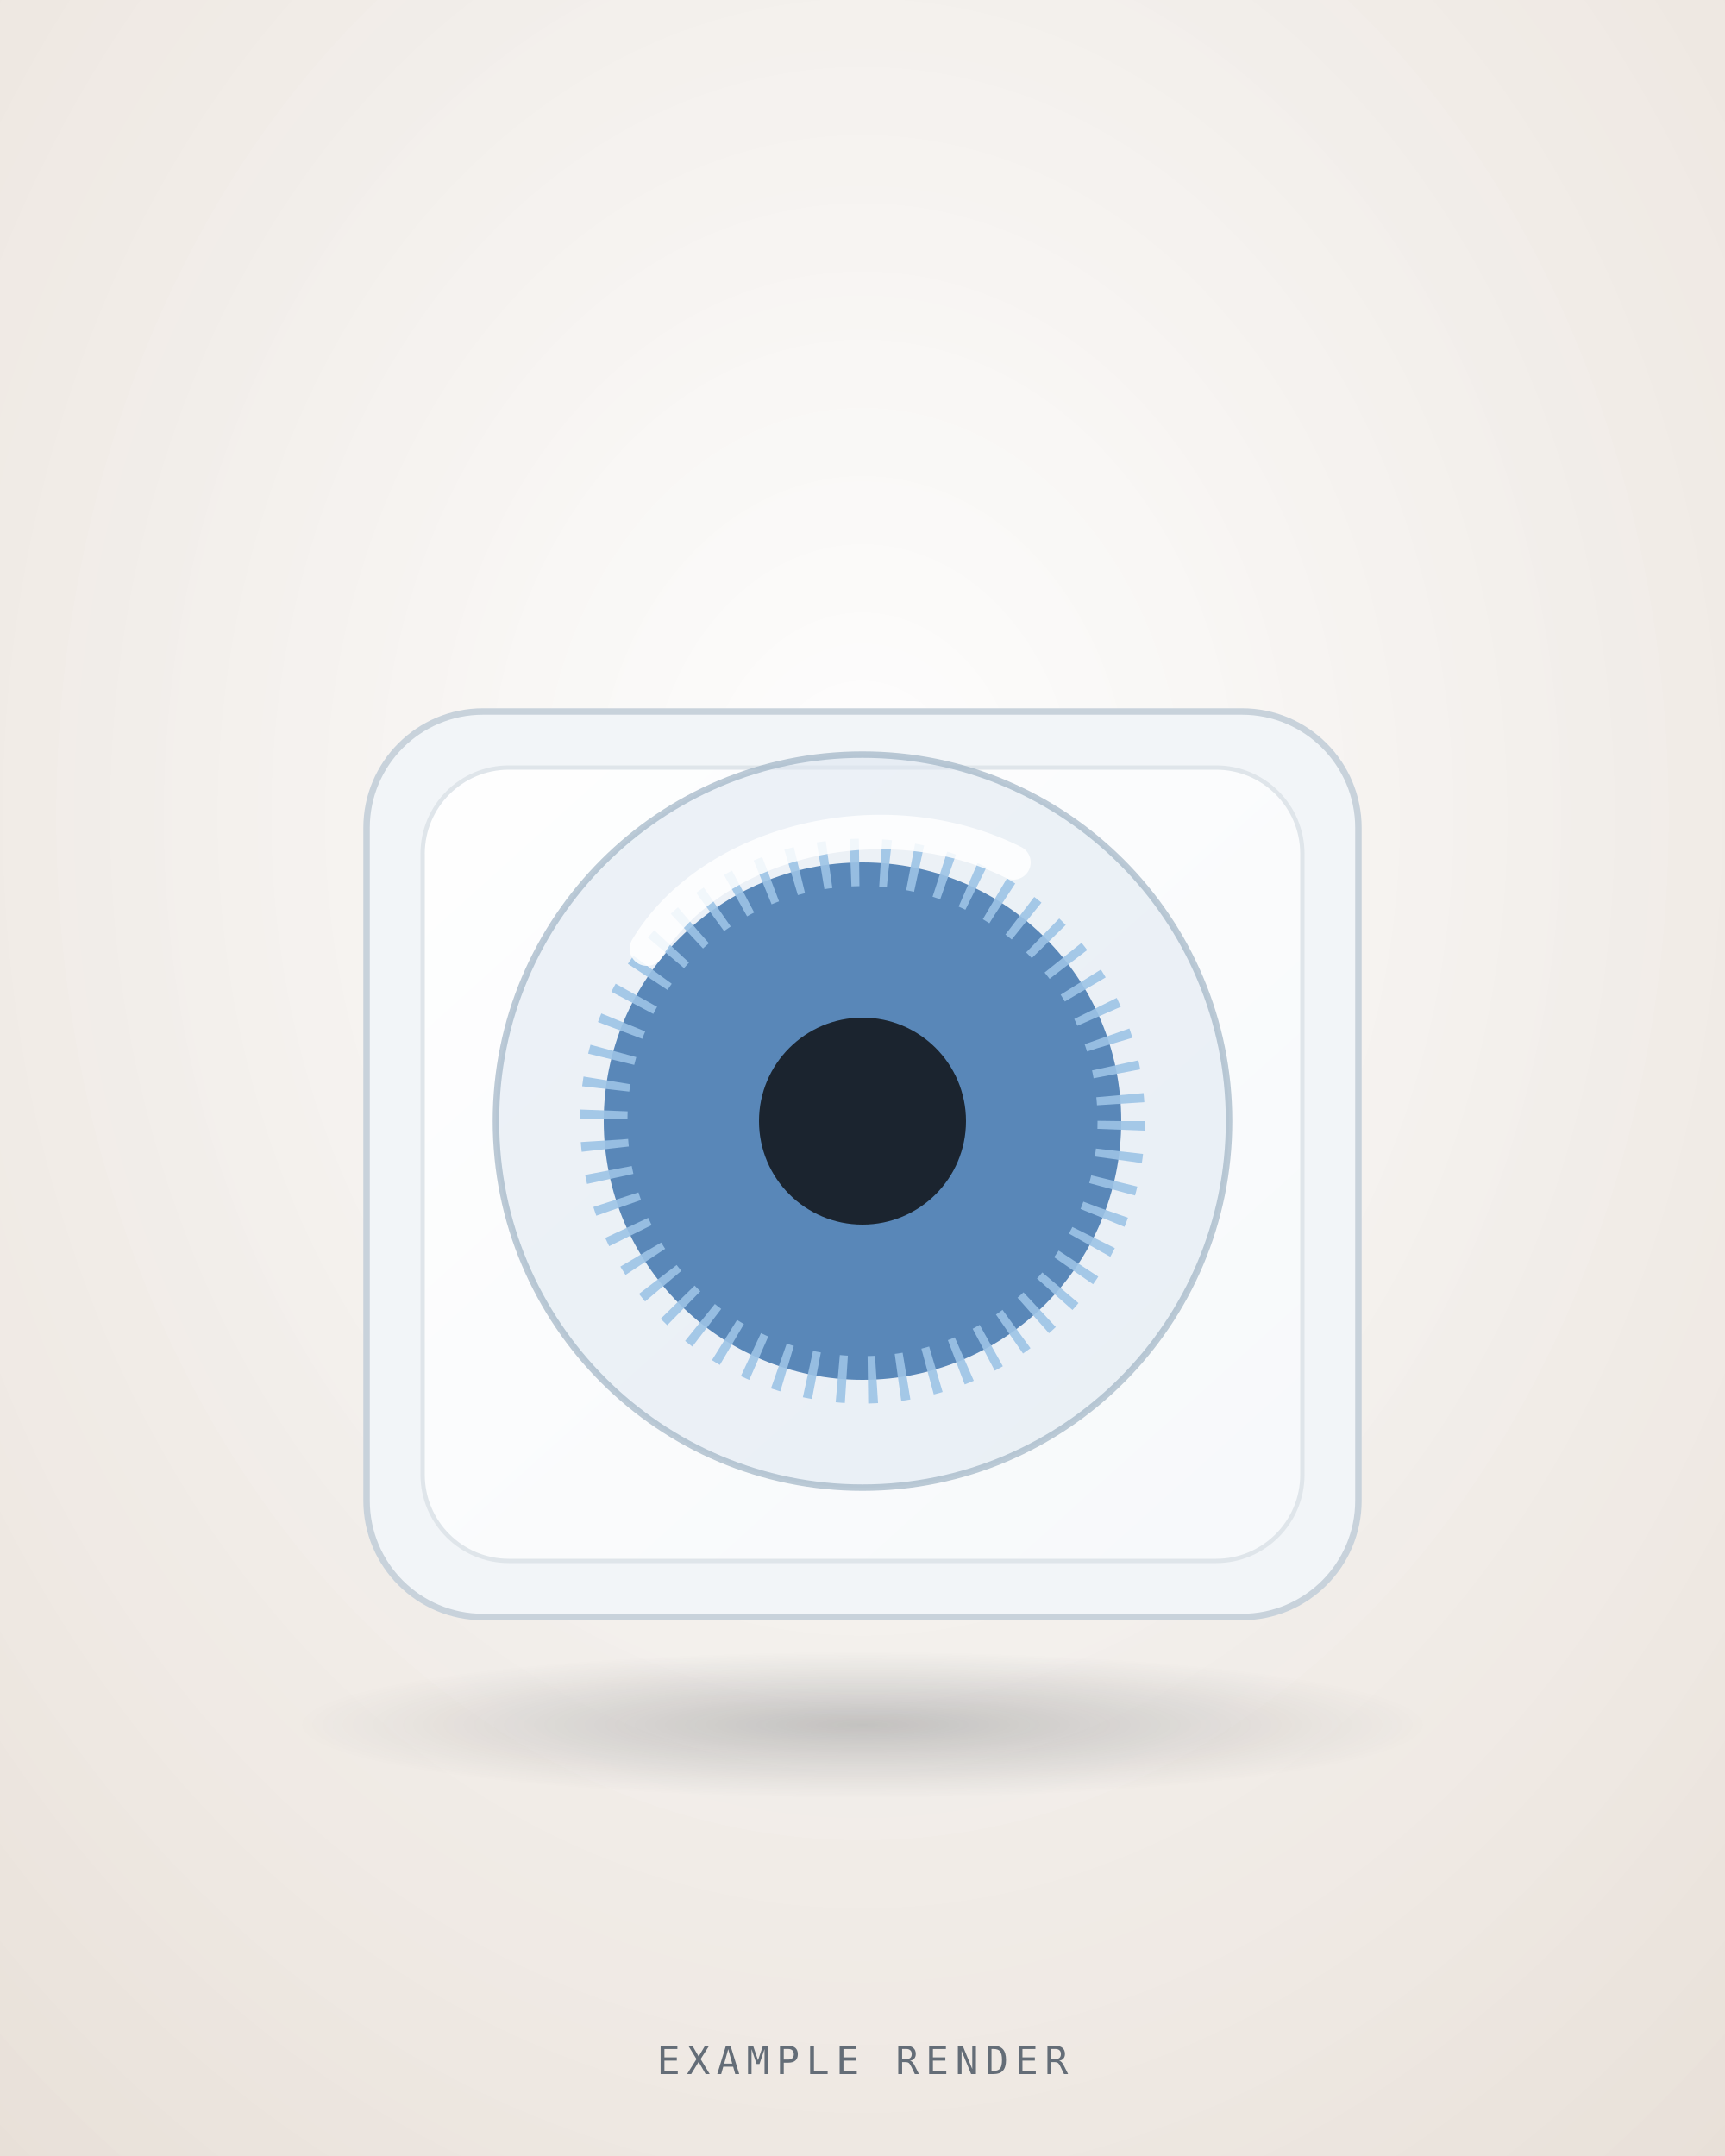
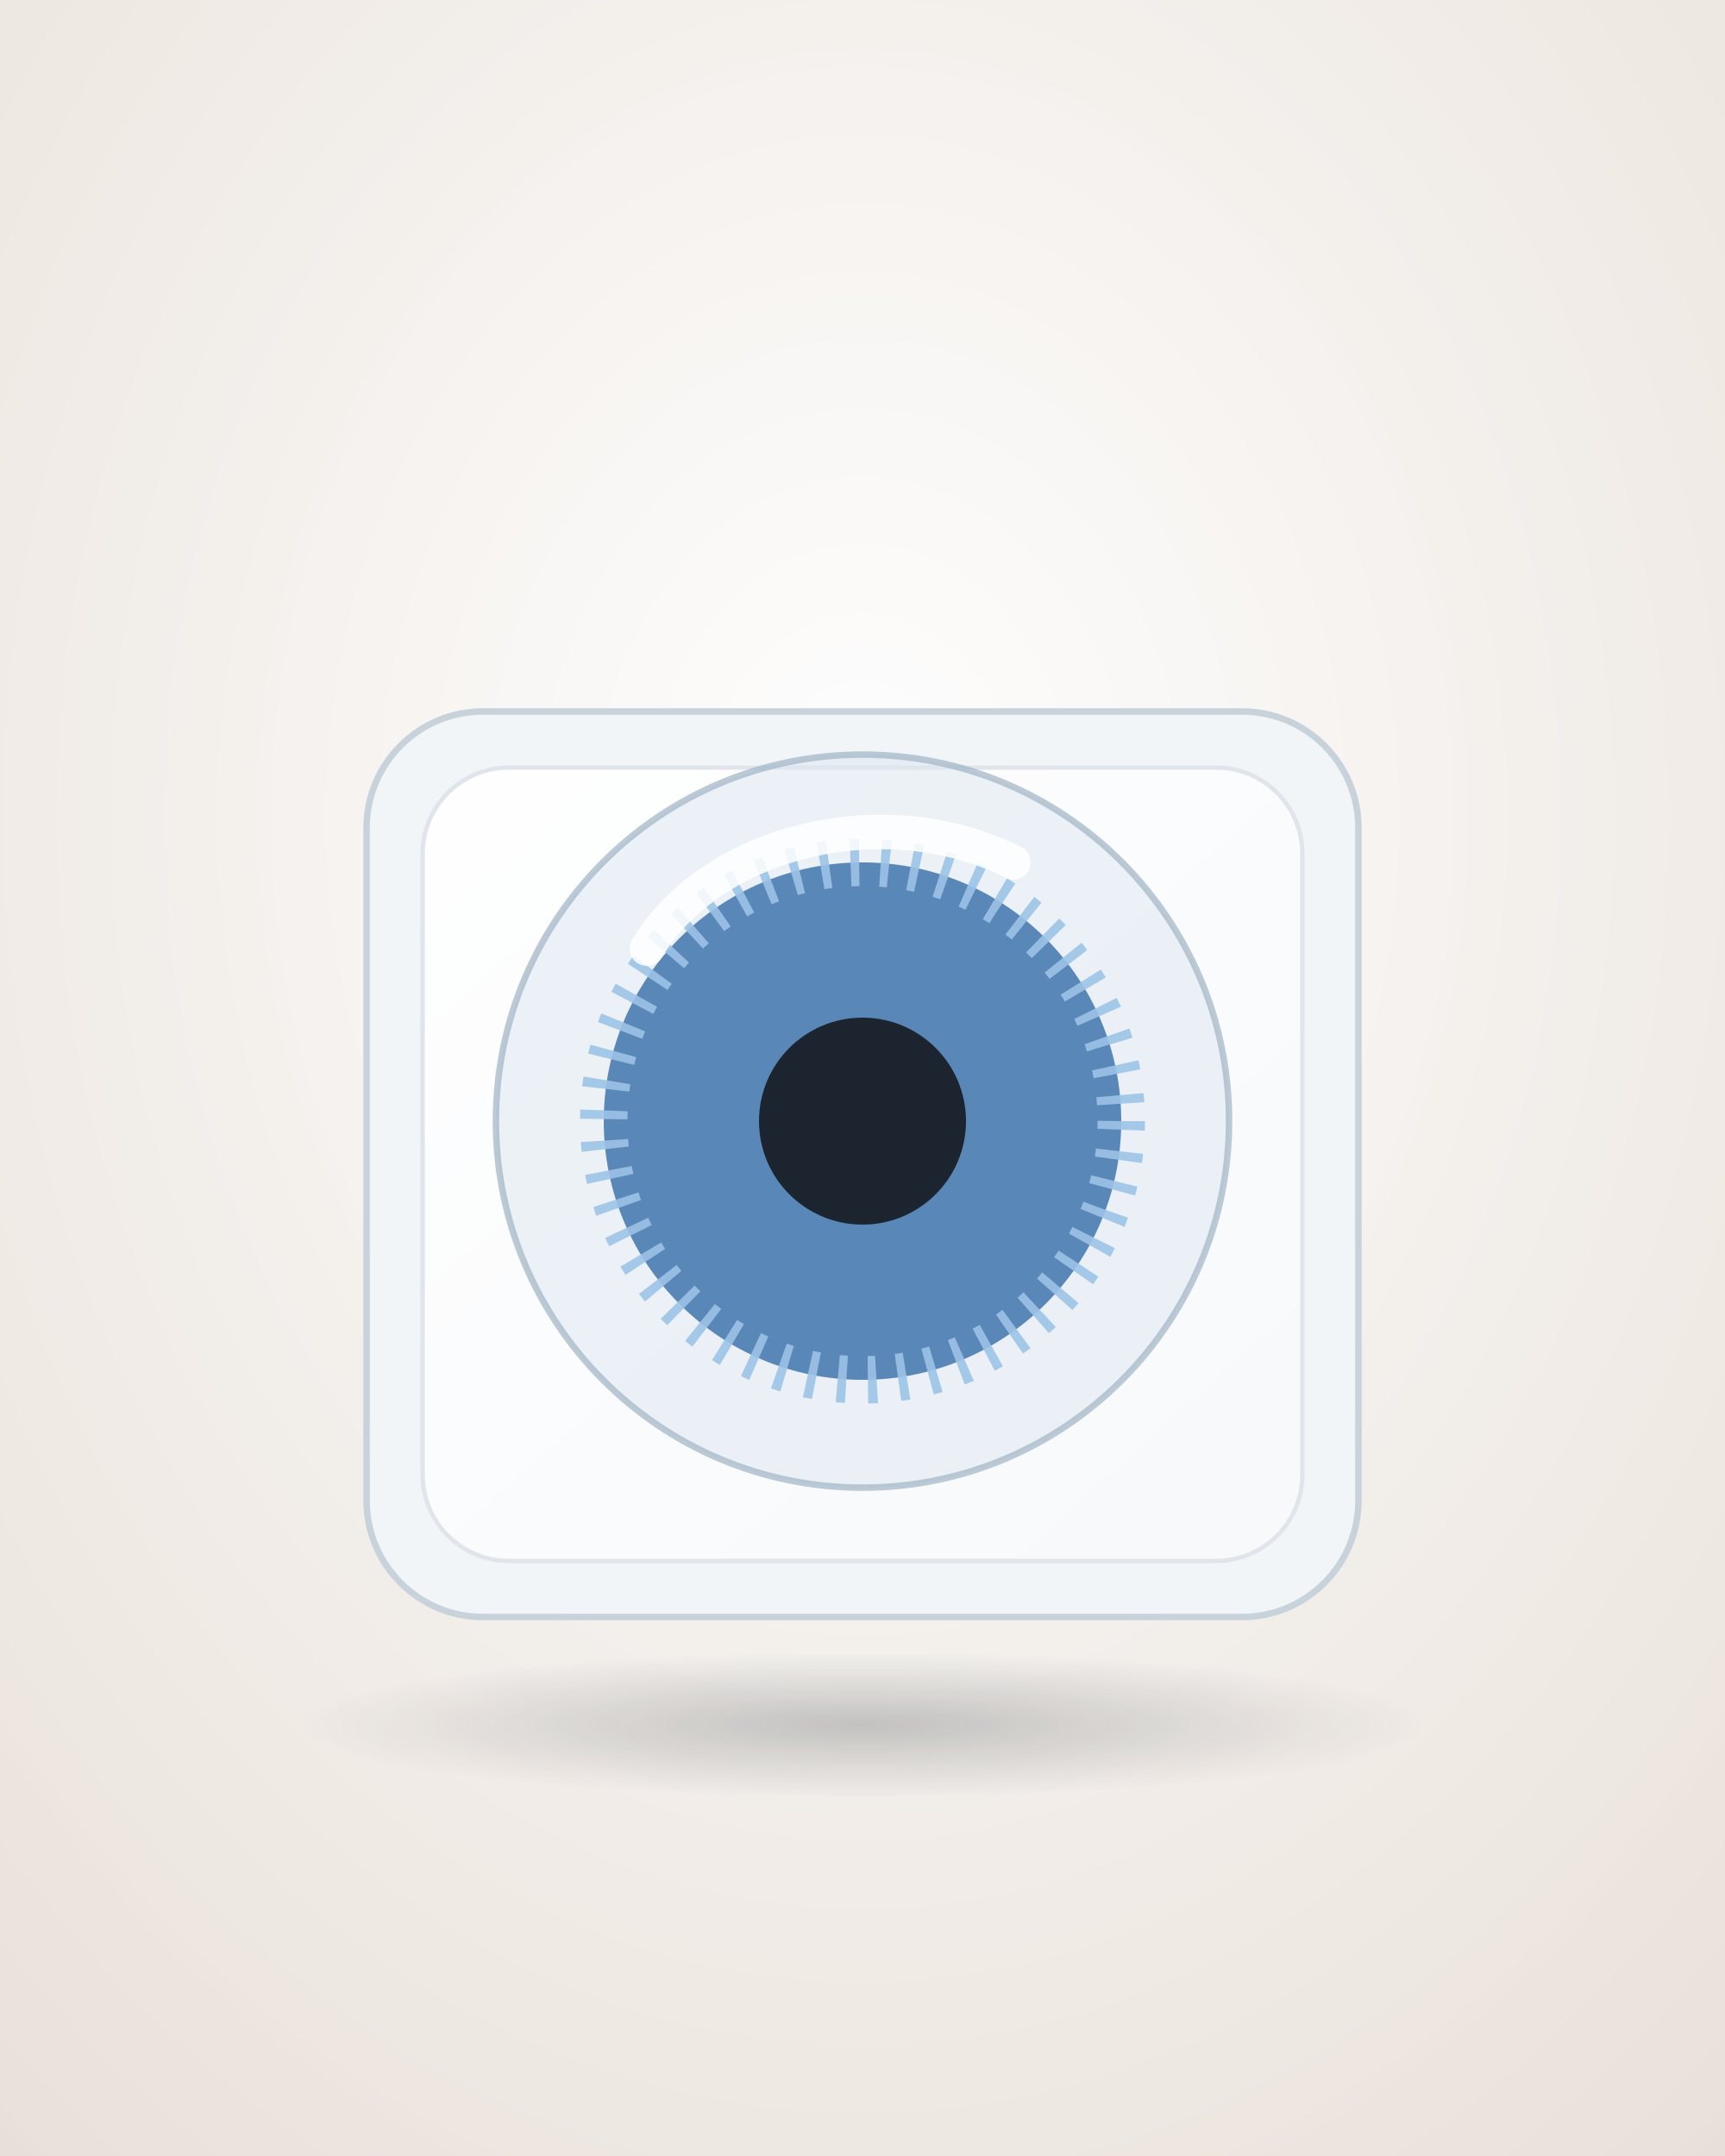
<svg xmlns="http://www.w3.org/2000/svg" viewBox="0 0 800 1000">
  <defs>
    <radialGradient id="bg" cx=".5" cy=".38" r=".8">
      <stop offset="0" stop-color="#fff" stop-opacity=".9" />
      <stop offset="1" stop-color="#E8E0D8" />
    </radialGradient>
    <radialGradient id="sh" cx=".5" cy=".5" r=".5">
      <stop offset="0" stop-color="#1d242b" stop-opacity=".22" />
      <stop offset="1" stop-color="#1d242b" stop-opacity="0" />
    </radialGradient>
    <linearGradient id="gl" x1="0" y1="0" x2="1" y2="1">
      <stop offset="0" stop-color="#fff" stop-opacity=".95" />
      <stop offset="1" stop-color="#fff" stop-opacity=".35" />
    </linearGradient>
  </defs>
  <rect width="800" height="1000" fill="url(#bg)" />
  <ellipse cx="400" cy="800" rx="260" ry="34" fill="url(#sh)" />
  <rect x="170" y="330" width="460" height="420" rx="54" fill="#f2f5f8" stroke="#c8d2db" stroke-width="3" />
  <rect x="196" y="356" width="408" height="368" rx="40" fill="url(#gl)" stroke="#dfe5ea" stroke-width="2" />
  <circle cx="400" cy="520" r="170" fill="#dfe8f0" opacity=".55" />
  <circle cx="400" cy="520" r="170" fill="none" stroke="#9fb3c4" stroke-width="3" opacity=".7" />
  <circle cx="400" cy="520" r="120" fill="#3f74ad" opacity=".85" />
  <circle cx="400" cy="520" r="120" fill="none" stroke="#9cc3e6" stroke-width="22" stroke-dasharray="4 10" opacity=".9" />
  <circle cx="400" cy="520" r="48" fill="#141a20" opacity=".9" />
  <path d="M300 440c30-50 110-70 170-40" stroke="#fff" stroke-width="16" stroke-linecap="round" fill="none" opacity=".85" />
-   <text x="400" y="962" text-anchor="middle" font-family="IBM Plex Mono,monospace" font-size="18" letter-spacing="3" fill="#646D77">EXAMPLE RENDER</text>
+   <text x="400" y="962" text-anchor="middle" font-family="IBM Plex Mono,monospace" font-size="18" letter-spacing="3" fill="#646D77" />
</svg>
